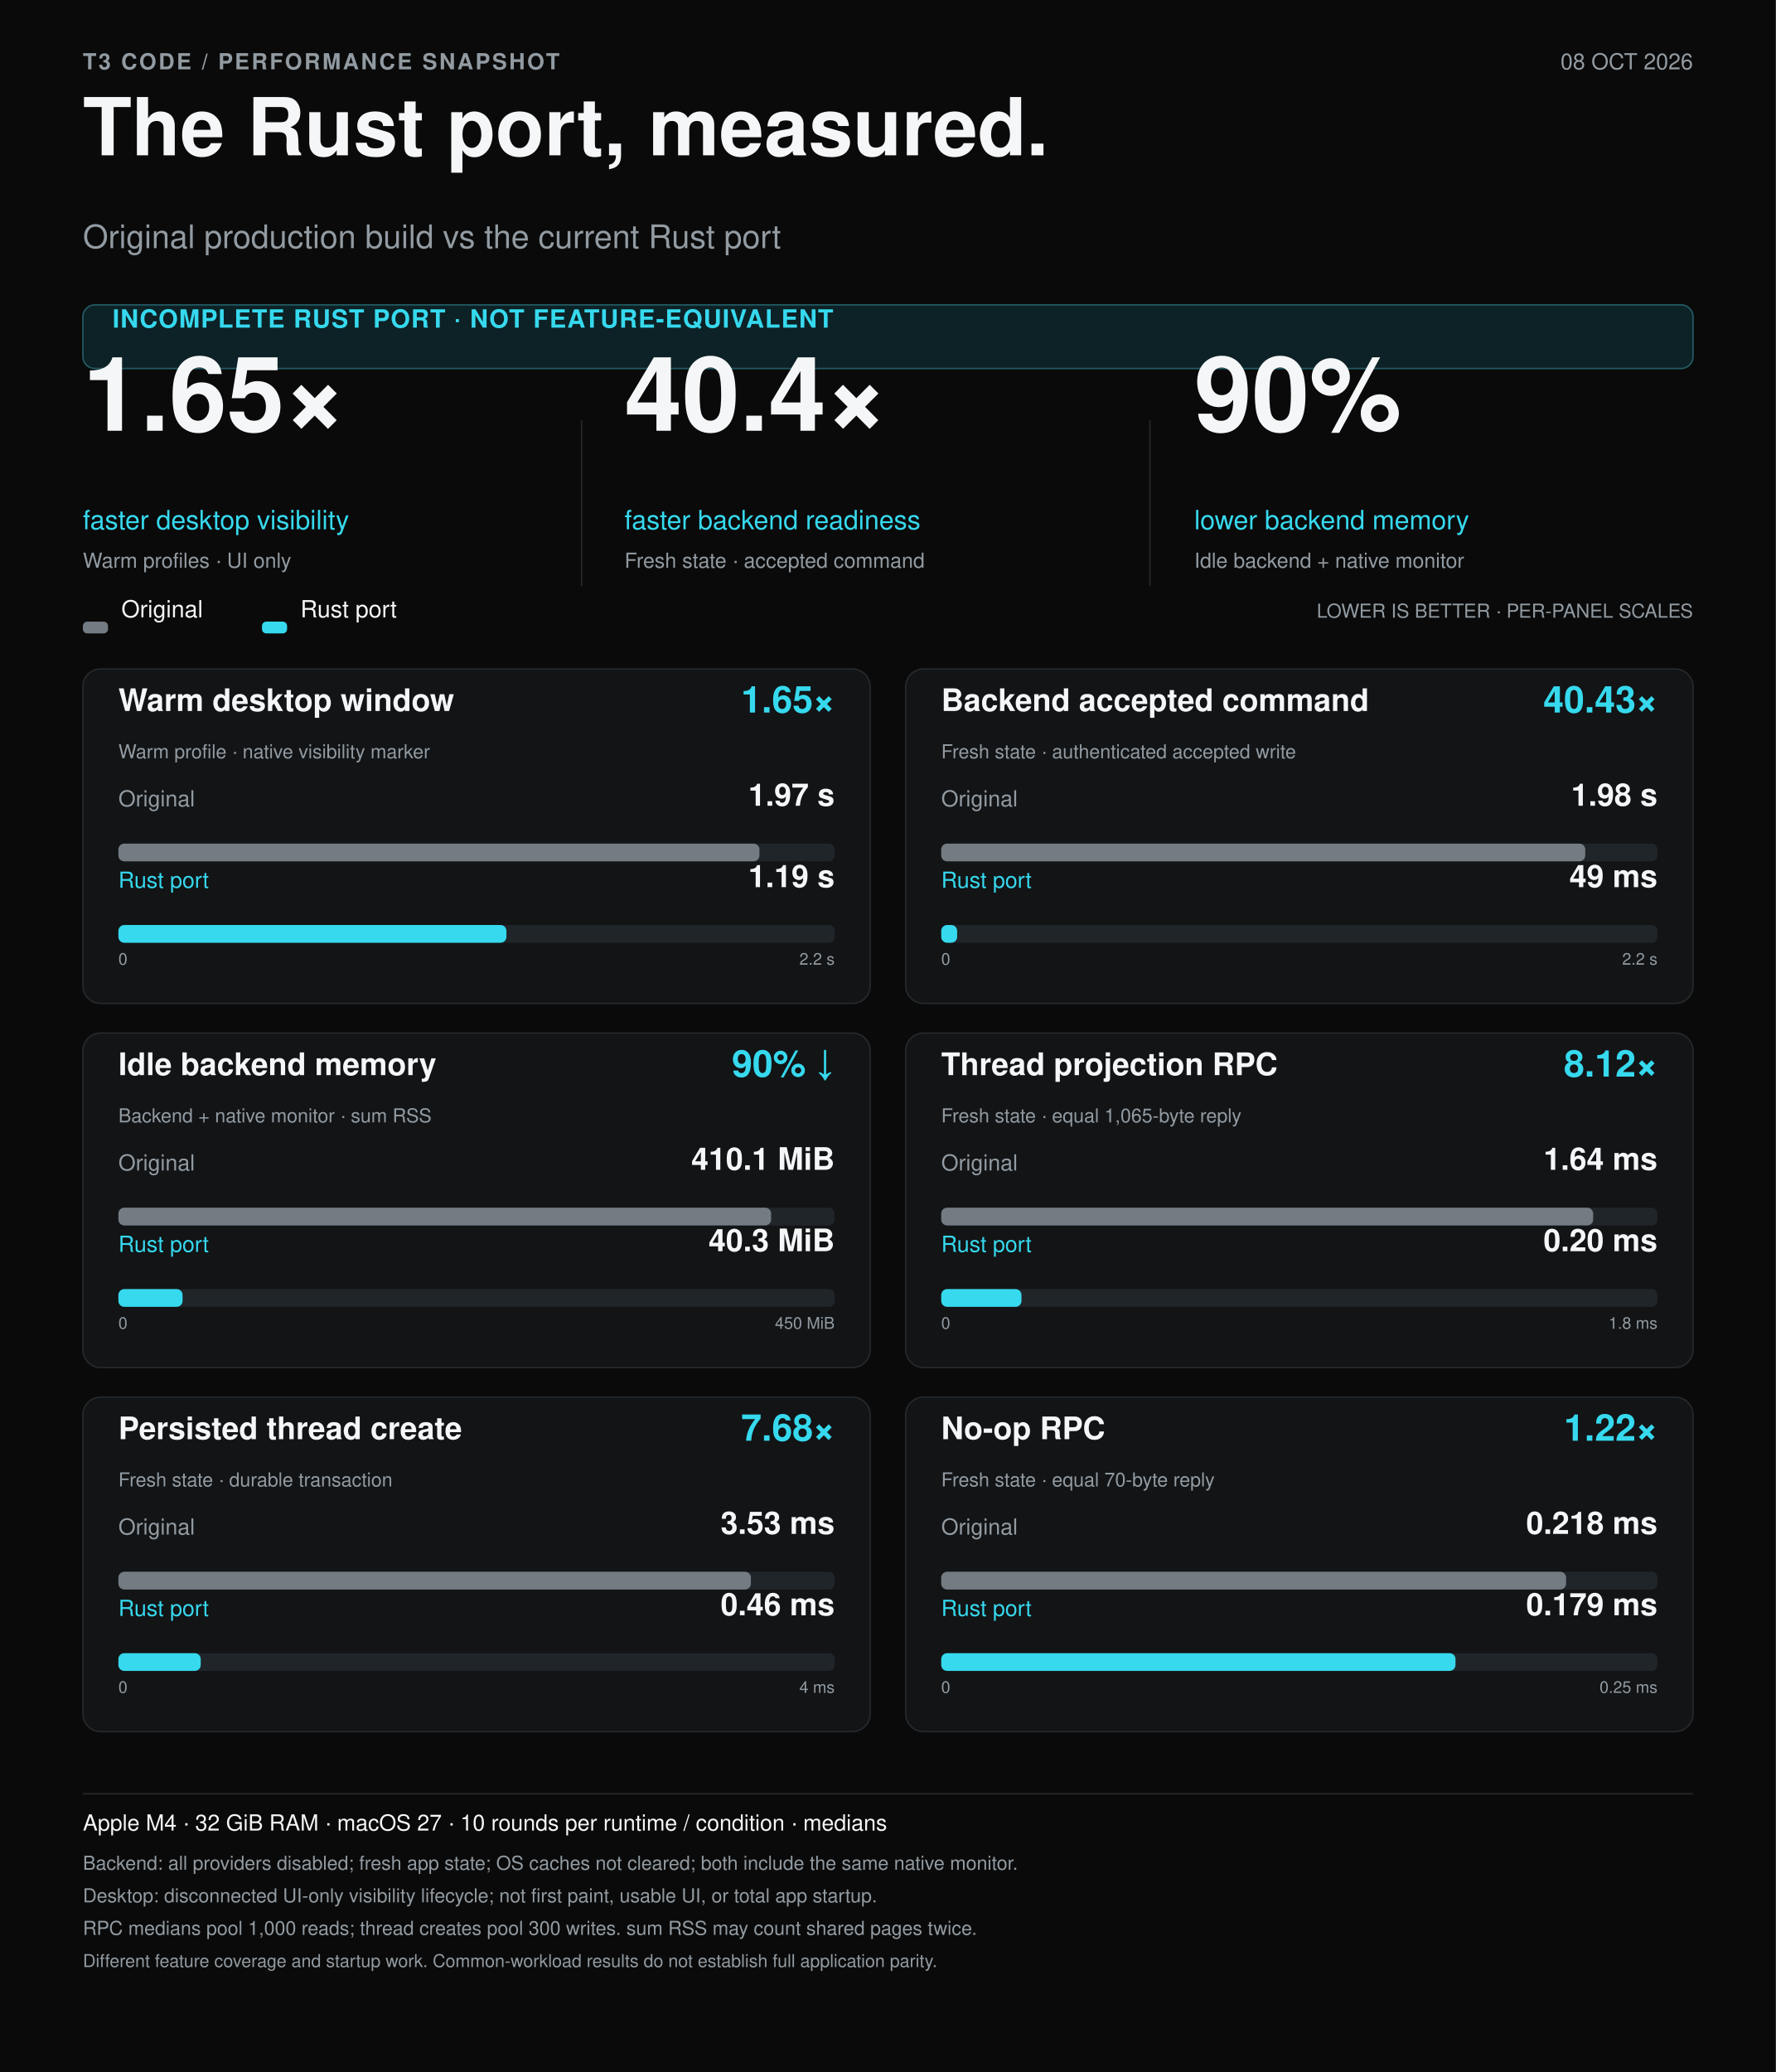
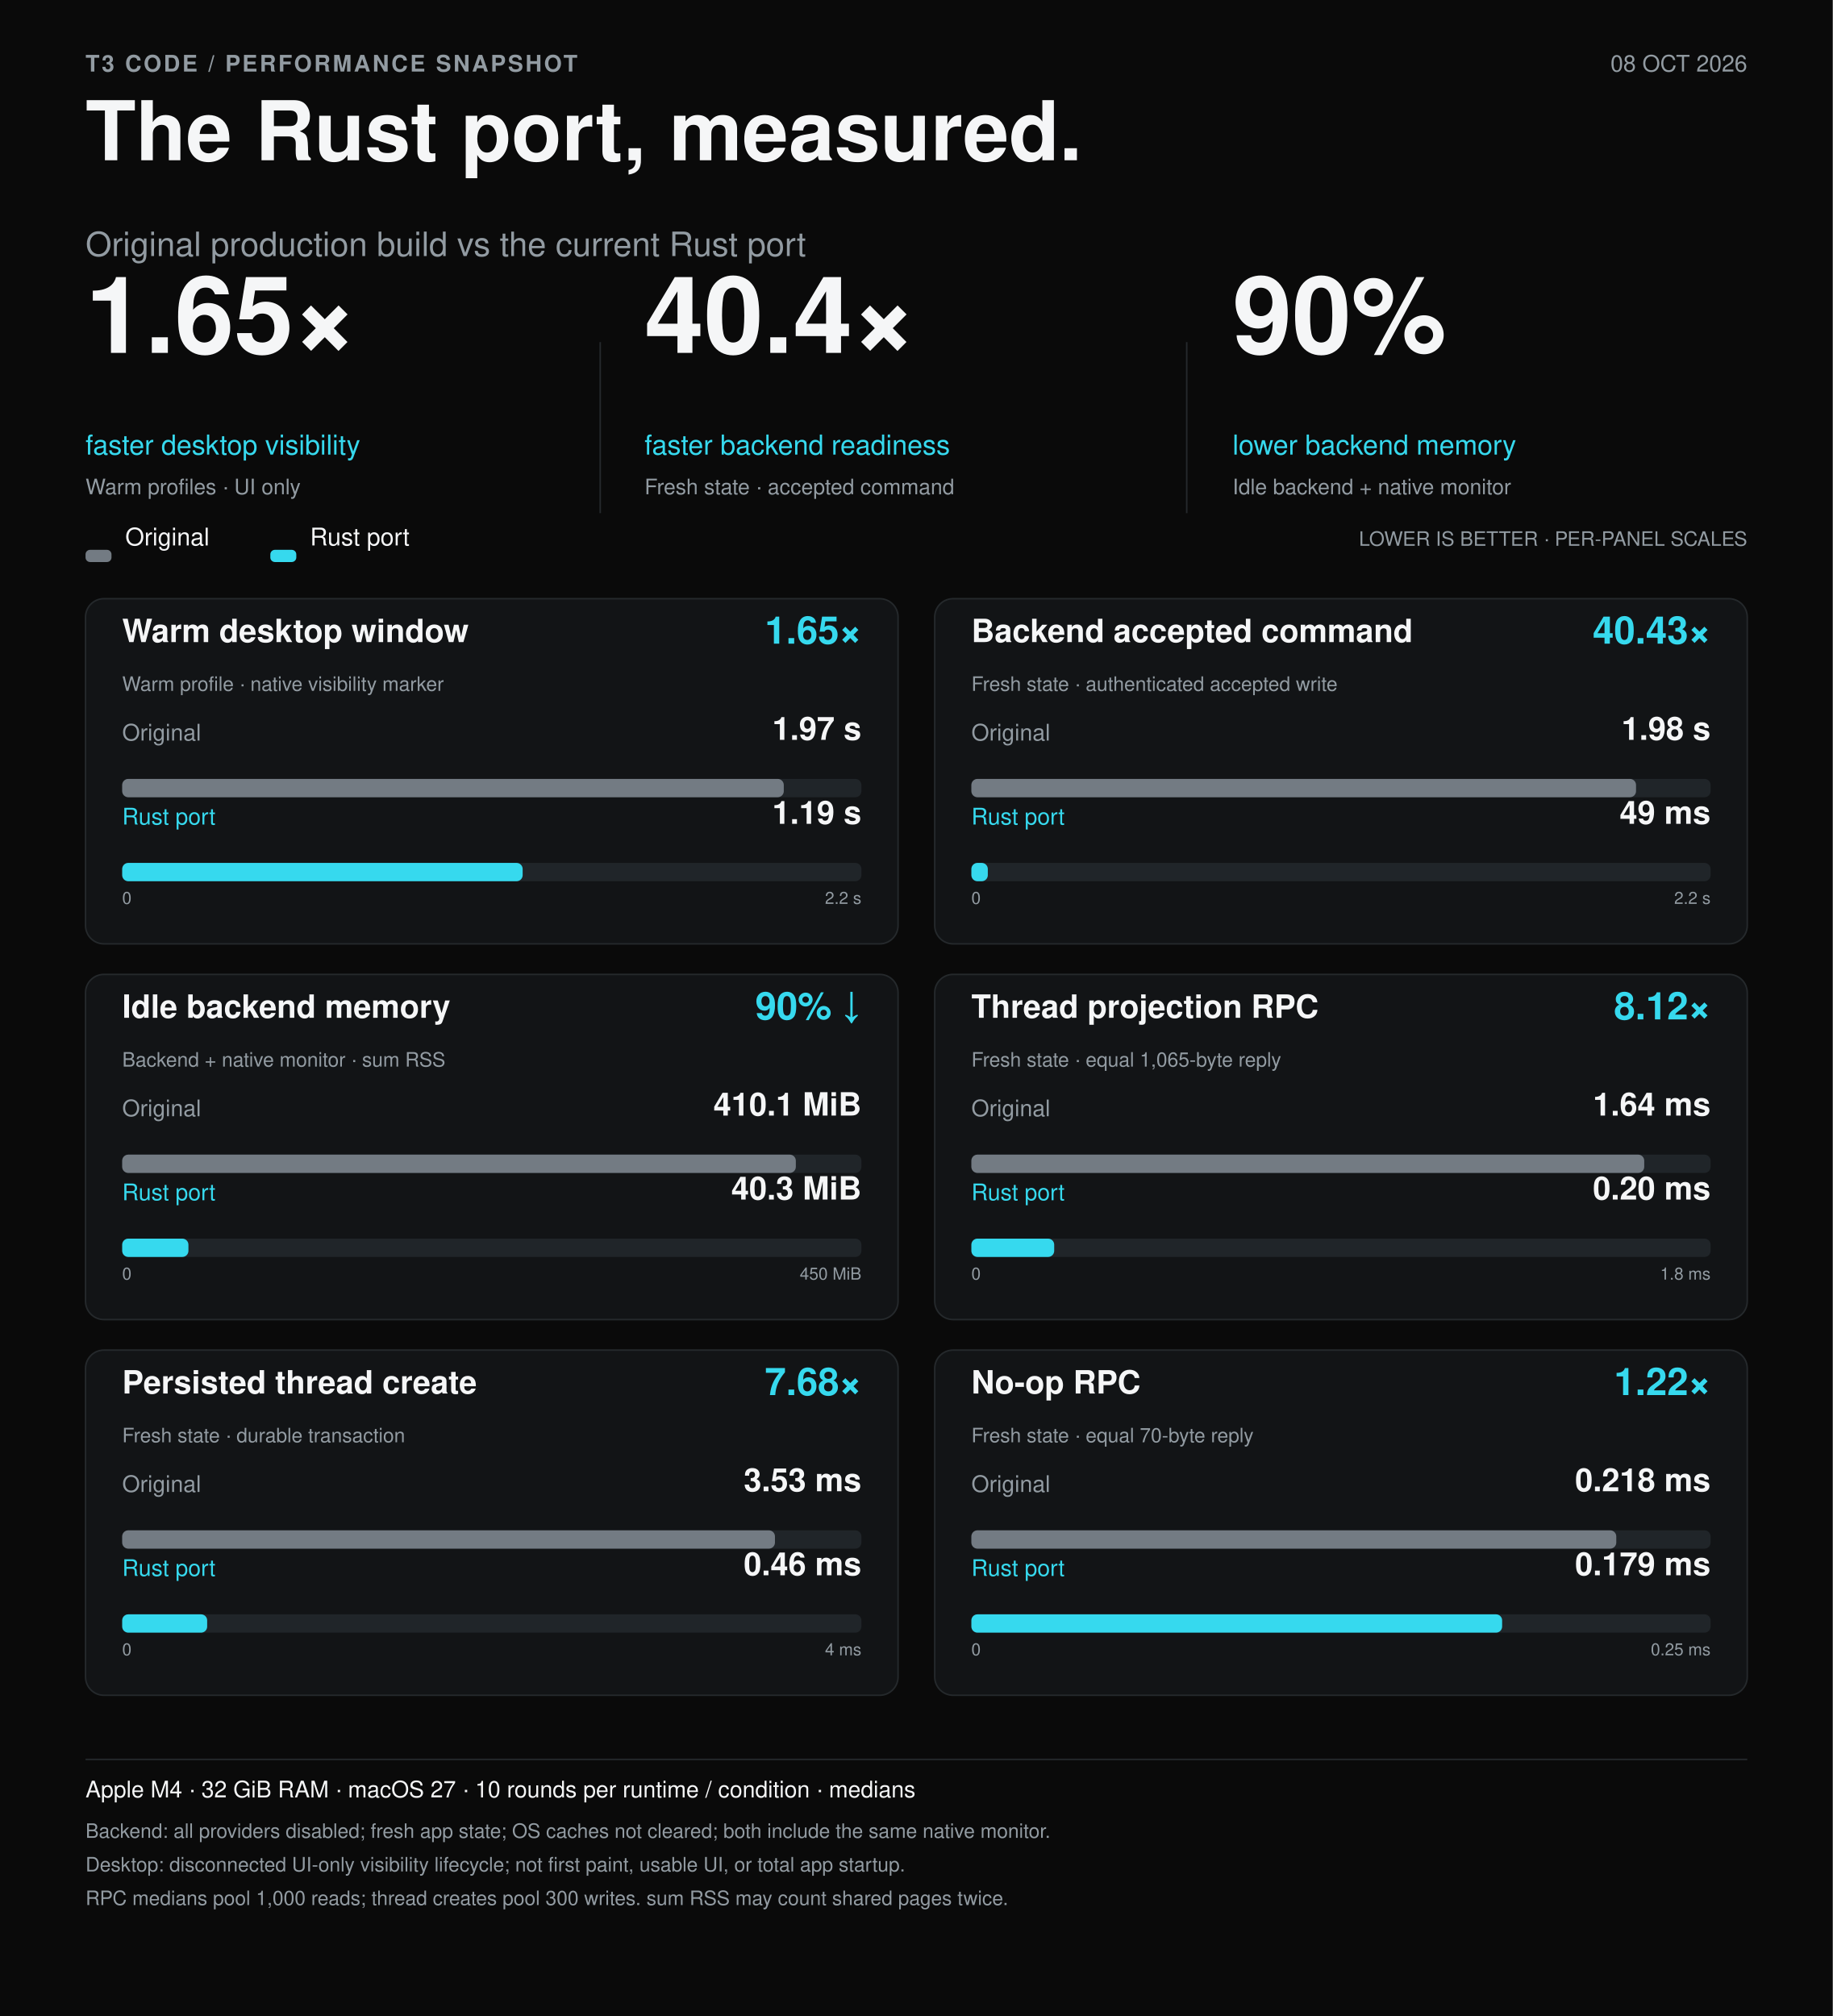
- <svg xmlns="http://www.w3.org/2000/svg" width="1200" height="1400" viewBox="0 0 1200 1400">
-   <rect x="0" y="0" width="1200" height="1400" rx="0" fill="#0a0a0a" />
+ <svg xmlns="http://www.w3.org/2000/svg" width="1200" height="1320" viewBox="0 0 1200 1320">
+   <rect x="0" y="0" width="1200" height="1320" rx="0" fill="#0a0a0a" />
  <text x="56" y="43" dominant-baseline="text-before-edge" text-anchor="start" font-family="Helvetica Neue, Helvetica, Arial, sans-serif" font-size="15" font-weight="600" letter-spacing="1.4" fill="#929bA2">T3 CODE  /  PERFORMANCE SNAPSHOT</text>
  <text x="1144" y="43" dominant-baseline="text-before-edge" text-anchor="end" font-family="Helvetica Neue, Helvetica, Arial, sans-serif" font-size="15" font-weight="500" letter-spacing="0" fill="#929bA2">08 OCT 2026</text>
  <text x="56" y="91" dominant-baseline="text-before-edge" text-anchor="start" font-family="Helvetica Neue, Helvetica, Arial, sans-serif" font-size="54" font-weight="700" letter-spacing="0" fill="#f5f6f7">The Rust port, measured.</text>
  <text x="56" y="162" dominant-baseline="text-before-edge" text-anchor="start" font-family="Helvetica Neue, Helvetica, Arial, sans-serif" font-size="22" font-weight="400" letter-spacing="0" fill="#929bA2">Original production build vs the current Rust port</text>
-   <rect x="56" y="206" width="1088" height="43" rx="8" fill="#0d2226" stroke="#225a63" />
-   <text x="76" y="217" dominant-baseline="text-before-edge" text-anchor="start" font-family="Helvetica Neue, Helvetica, Arial, sans-serif" font-size="17" font-weight="600" letter-spacing="0.6" fill="#36d9ee">INCOMPLETE RUST PORT  ·  NOT FEATURE-EQUIVALENT</text>
-   <text x="56" y="273" dominant-baseline="text-before-edge" text-anchor="start" font-family="Helvetica Neue, Helvetica, Arial, sans-serif" font-size="70" font-weight="700" letter-spacing="0" fill="#f5f6f7">1.65×</text>
-   <text x="56" y="353" dominant-baseline="text-before-edge" text-anchor="start" font-family="Helvetica Neue, Helvetica, Arial, sans-serif" font-size="18" font-weight="500" letter-spacing="0" fill="#36d9ee">faster desktop visibility</text>
-   <text x="56" y="380" dominant-baseline="text-before-edge" text-anchor="start" font-family="Helvetica Neue, Helvetica, Arial, sans-serif" font-size="14" font-weight="400" letter-spacing="0" fill="#929bA2">Warm profiles · UI only</text>
-   <text x="422" y="273" dominant-baseline="text-before-edge" text-anchor="start" font-family="Helvetica Neue, Helvetica, Arial, sans-serif" font-size="70" font-weight="700" letter-spacing="0" fill="#f5f6f7">40.4×</text>
-   <text x="422" y="353" dominant-baseline="text-before-edge" text-anchor="start" font-family="Helvetica Neue, Helvetica, Arial, sans-serif" font-size="18" font-weight="500" letter-spacing="0" fill="#36d9ee">faster backend readiness</text>
-   <text x="422" y="380" dominant-baseline="text-before-edge" text-anchor="start" font-family="Helvetica Neue, Helvetica, Arial, sans-serif" font-size="14" font-weight="400" letter-spacing="0" fill="#929bA2">Fresh state · accepted command</text>
-   <text x="807" y="273" dominant-baseline="text-before-edge" text-anchor="start" font-family="Helvetica Neue, Helvetica, Arial, sans-serif" font-size="70" font-weight="700" letter-spacing="0" fill="#f5f6f7">90%</text>
-   <text x="807" y="353" dominant-baseline="text-before-edge" text-anchor="start" font-family="Helvetica Neue, Helvetica, Arial, sans-serif" font-size="18" font-weight="500" letter-spacing="0" fill="#36d9ee">lower backend memory</text>
-   <text x="807" y="380" dominant-baseline="text-before-edge" text-anchor="start" font-family="Helvetica Neue, Helvetica, Arial, sans-serif" font-size="14" font-weight="400" letter-spacing="0" fill="#929bA2">Idle backend + native monitor</text>
-   <path d="M393,284 L393,396" stroke="#25292c" />
-   <path d="M777,284 L777,396" stroke="#25292c" />
-   <rect x="56" y="420" width="17" height="8" rx="3" fill="#737b83" />
-   <text x="82" y="413" dominant-baseline="text-before-edge" text-anchor="start" font-family="Helvetica Neue, Helvetica, Arial, sans-serif" font-size="16" font-weight="400" letter-spacing="0" fill="#f5f6f7">Original</text>
-   <rect x="177" y="420" width="17" height="8" rx="3" fill="#36d9ee" />
-   <text x="203" y="413" dominant-baseline="text-before-edge" text-anchor="start" font-family="Helvetica Neue, Helvetica, Arial, sans-serif" font-size="16" font-weight="400" letter-spacing="0" fill="#f5f6f7">Rust port</text>
-   <text x="1144" y="414" dominant-baseline="text-before-edge" text-anchor="end" font-family="Helvetica Neue, Helvetica, Arial, sans-serif" font-size="13" font-weight="500" letter-spacing="0" fill="#929bA2">LOWER IS BETTER  ·  PER-PANEL SCALES</text>
-   <rect x="56" y="452" width="532" height="226" rx="12" fill="#121416" stroke="#25292c" />
-   <text x="80" y="475" dominant-baseline="text-before-edge" text-anchor="start" font-family="Helvetica Neue, Helvetica, Arial, sans-serif" font-size="21" font-weight="600" letter-spacing="0" fill="#f5f6f7">Warm desktop window</text>
-   <text x="564" y="475" dominant-baseline="text-before-edge" text-anchor="end" font-family="Helvetica Neue, Helvetica, Arial, sans-serif" font-size="25" font-weight="600" letter-spacing="0" fill="#36d9ee">1.65×</text>
-   <text x="80" y="509" dominant-baseline="text-before-edge" text-anchor="start" font-family="Helvetica Neue, Helvetica, Arial, sans-serif" font-size="13" font-weight="400" letter-spacing="0" fill="#929bA2">Warm profile · native visibility marker</text>
-   <text x="80" y="541" dominant-baseline="text-before-edge" text-anchor="start" font-family="Helvetica Neue, Helvetica, Arial, sans-serif" font-size="15" font-weight="500" letter-spacing="0" fill="#929bA2">Original</text>
-   <text x="564" y="539" dominant-baseline="text-before-edge" text-anchor="end" font-family="Helvetica Neue, Helvetica, Arial, sans-serif" font-size="21" font-weight="600" letter-spacing="0" fill="#f5f6f7">1.97 s</text>
-   <rect x="80" y="570" width="484" height="12" rx="4" fill="#202529" />
-   <rect x="80" y="570" width="433.179" height="12" rx="4" fill="#737b83" />
-   <text x="80" y="596" dominant-baseline="text-before-edge" text-anchor="start" font-family="Helvetica Neue, Helvetica, Arial, sans-serif" font-size="15" font-weight="500" letter-spacing="0" fill="#36d9ee">Rust port</text>
-   <text x="564" y="594" dominant-baseline="text-before-edge" text-anchor="end" font-family="Helvetica Neue, Helvetica, Arial, sans-serif" font-size="21" font-weight="600" letter-spacing="0" fill="#f5f6f7">1.19 s</text>
-   <rect x="80" y="625" width="484" height="12" rx="4" fill="#202529" />
-   <rect x="80" y="625" width="262.207" height="12" rx="4" fill="#36d9ee" />
-   <text x="80" y="649" dominant-baseline="text-before-edge" text-anchor="start" font-family="Helvetica Neue, Helvetica, Arial, sans-serif" font-size="11" font-weight="400" letter-spacing="0" fill="#929bA2">0</text>
-   <text x="564" y="649" dominant-baseline="text-before-edge" text-anchor="end" font-family="Helvetica Neue, Helvetica, Arial, sans-serif" font-size="11" font-weight="400" letter-spacing="0" fill="#929bA2">2.2 s</text>
-   <rect x="612" y="452" width="532" height="226" rx="12" fill="#121416" stroke="#25292c" />
-   <text x="636" y="475" dominant-baseline="text-before-edge" text-anchor="start" font-family="Helvetica Neue, Helvetica, Arial, sans-serif" font-size="21" font-weight="600" letter-spacing="0" fill="#f5f6f7">Backend accepted command</text>
-   <text x="1120" y="475" dominant-baseline="text-before-edge" text-anchor="end" font-family="Helvetica Neue, Helvetica, Arial, sans-serif" font-size="25" font-weight="600" letter-spacing="0" fill="#36d9ee">40.43×</text>
-   <text x="636" y="509" dominant-baseline="text-before-edge" text-anchor="start" font-family="Helvetica Neue, Helvetica, Arial, sans-serif" font-size="13" font-weight="400" letter-spacing="0" fill="#929bA2">Fresh state · authenticated accepted write</text>
-   <text x="636" y="541" dominant-baseline="text-before-edge" text-anchor="start" font-family="Helvetica Neue, Helvetica, Arial, sans-serif" font-size="15" font-weight="500" letter-spacing="0" fill="#929bA2">Original</text>
-   <text x="1120" y="539" dominant-baseline="text-before-edge" text-anchor="end" font-family="Helvetica Neue, Helvetica, Arial, sans-serif" font-size="21" font-weight="600" letter-spacing="0" fill="#f5f6f7">1.98 s</text>
-   <rect x="636" y="570" width="484" height="12" rx="4" fill="#202529" />
-   <rect x="636" y="570" width="435.185" height="12" rx="4" fill="#737b83" />
-   <text x="636" y="596" dominant-baseline="text-before-edge" text-anchor="start" font-family="Helvetica Neue, Helvetica, Arial, sans-serif" font-size="15" font-weight="500" letter-spacing="0" fill="#36d9ee">Rust port</text>
-   <text x="1120" y="594" dominant-baseline="text-before-edge" text-anchor="end" font-family="Helvetica Neue, Helvetica, Arial, sans-serif" font-size="21" font-weight="600" letter-spacing="0" fill="#f5f6f7">49 ms</text>
-   <rect x="636" y="625" width="484" height="12" rx="4" fill="#202529" />
-   <rect x="636" y="625" width="10.765" height="12" rx="4" fill="#36d9ee" />
-   <text x="636" y="649" dominant-baseline="text-before-edge" text-anchor="start" font-family="Helvetica Neue, Helvetica, Arial, sans-serif" font-size="11" font-weight="400" letter-spacing="0" fill="#929bA2">0</text>
-   <text x="1120" y="649" dominant-baseline="text-before-edge" text-anchor="end" font-family="Helvetica Neue, Helvetica, Arial, sans-serif" font-size="11" font-weight="400" letter-spacing="0" fill="#929bA2">2.2 s</text>
-   <rect x="56" y="698" width="532" height="226" rx="12" fill="#121416" stroke="#25292c" />
-   <text x="80" y="721" dominant-baseline="text-before-edge" text-anchor="start" font-family="Helvetica Neue, Helvetica, Arial, sans-serif" font-size="21" font-weight="600" letter-spacing="0" fill="#f5f6f7">Idle backend memory</text>
-   <text x="564" y="721" dominant-baseline="text-before-edge" text-anchor="end" font-family="Helvetica Neue, Helvetica, Arial, sans-serif" font-size="25" font-weight="600" letter-spacing="0" fill="#36d9ee">90% ↓</text>
-   <text x="80" y="755" dominant-baseline="text-before-edge" text-anchor="start" font-family="Helvetica Neue, Helvetica, Arial, sans-serif" font-size="13" font-weight="400" letter-spacing="0" fill="#929bA2">Backend + native monitor · sum RSS</text>
-   <text x="80" y="787" dominant-baseline="text-before-edge" text-anchor="start" font-family="Helvetica Neue, Helvetica, Arial, sans-serif" font-size="15" font-weight="500" letter-spacing="0" fill="#929bA2">Original</text>
-   <text x="564" y="785" dominant-baseline="text-before-edge" text-anchor="end" font-family="Helvetica Neue, Helvetica, Arial, sans-serif" font-size="21" font-weight="600" letter-spacing="0" fill="#f5f6f7">410.1 MiB</text>
-   <rect x="80" y="816" width="484" height="12" rx="4" fill="#202529" />
-   <rect x="80" y="816" width="441.062" height="12" rx="4" fill="#737b83" />
-   <text x="80" y="842" dominant-baseline="text-before-edge" text-anchor="start" font-family="Helvetica Neue, Helvetica, Arial, sans-serif" font-size="15" font-weight="500" letter-spacing="0" fill="#36d9ee">Rust port</text>
-   <text x="564" y="840" dominant-baseline="text-before-edge" text-anchor="end" font-family="Helvetica Neue, Helvetica, Arial, sans-serif" font-size="21" font-weight="600" letter-spacing="0" fill="#f5f6f7">40.3 MiB</text>
-   <rect x="80" y="871" width="484" height="12" rx="4" fill="#202529" />
-   <rect x="80" y="871" width="43.375" height="12" rx="4" fill="#36d9ee" />
-   <text x="80" y="895" dominant-baseline="text-before-edge" text-anchor="start" font-family="Helvetica Neue, Helvetica, Arial, sans-serif" font-size="11" font-weight="400" letter-spacing="0" fill="#929bA2">0</text>
-   <text x="564" y="895" dominant-baseline="text-before-edge" text-anchor="end" font-family="Helvetica Neue, Helvetica, Arial, sans-serif" font-size="11" font-weight="400" letter-spacing="0" fill="#929bA2">450 MiB</text>
-   <rect x="612" y="698" width="532" height="226" rx="12" fill="#121416" stroke="#25292c" />
-   <text x="636" y="721" dominant-baseline="text-before-edge" text-anchor="start" font-family="Helvetica Neue, Helvetica, Arial, sans-serif" font-size="21" font-weight="600" letter-spacing="0" fill="#f5f6f7">Thread projection RPC</text>
-   <text x="1120" y="721" dominant-baseline="text-before-edge" text-anchor="end" font-family="Helvetica Neue, Helvetica, Arial, sans-serif" font-size="25" font-weight="600" letter-spacing="0" fill="#36d9ee">8.12×</text>
-   <text x="636" y="755" dominant-baseline="text-before-edge" text-anchor="start" font-family="Helvetica Neue, Helvetica, Arial, sans-serif" font-size="13" font-weight="400" letter-spacing="0" fill="#929bA2">Fresh state · equal 1,065-byte reply</text>
-   <text x="636" y="787" dominant-baseline="text-before-edge" text-anchor="start" font-family="Helvetica Neue, Helvetica, Arial, sans-serif" font-size="15" font-weight="500" letter-spacing="0" fill="#929bA2">Original</text>
-   <text x="1120" y="785" dominant-baseline="text-before-edge" text-anchor="end" font-family="Helvetica Neue, Helvetica, Arial, sans-serif" font-size="21" font-weight="600" letter-spacing="0" fill="#f5f6f7">1.64 ms</text>
-   <rect x="636" y="816" width="484" height="12" rx="4" fill="#202529" />
-   <rect x="636" y="816" width="440.547" height="12" rx="4" fill="#737b83" />
-   <text x="636" y="842" dominant-baseline="text-before-edge" text-anchor="start" font-family="Helvetica Neue, Helvetica, Arial, sans-serif" font-size="15" font-weight="500" letter-spacing="0" fill="#36d9ee">Rust port</text>
-   <text x="1120" y="840" dominant-baseline="text-before-edge" text-anchor="end" font-family="Helvetica Neue, Helvetica, Arial, sans-serif" font-size="21" font-weight="600" letter-spacing="0" fill="#f5f6f7">0.20 ms</text>
-   <rect x="636" y="871" width="484" height="12" rx="4" fill="#202529" />
-   <rect x="636" y="871" width="54.232" height="12" rx="4" fill="#36d9ee" />
-   <text x="636" y="895" dominant-baseline="text-before-edge" text-anchor="start" font-family="Helvetica Neue, Helvetica, Arial, sans-serif" font-size="11" font-weight="400" letter-spacing="0" fill="#929bA2">0</text>
-   <text x="1120" y="895" dominant-baseline="text-before-edge" text-anchor="end" font-family="Helvetica Neue, Helvetica, Arial, sans-serif" font-size="11" font-weight="400" letter-spacing="0" fill="#929bA2">1.8 ms</text>
-   <rect x="56" y="944" width="532" height="226" rx="12" fill="#121416" stroke="#25292c" />
-   <text x="80" y="967" dominant-baseline="text-before-edge" text-anchor="start" font-family="Helvetica Neue, Helvetica, Arial, sans-serif" font-size="21" font-weight="600" letter-spacing="0" fill="#f5f6f7">Persisted thread create</text>
-   <text x="564" y="967" dominant-baseline="text-before-edge" text-anchor="end" font-family="Helvetica Neue, Helvetica, Arial, sans-serif" font-size="25" font-weight="600" letter-spacing="0" fill="#36d9ee">7.68×</text>
-   <text x="80" y="1001" dominant-baseline="text-before-edge" text-anchor="start" font-family="Helvetica Neue, Helvetica, Arial, sans-serif" font-size="13" font-weight="400" letter-spacing="0" fill="#929bA2">Fresh state · durable transaction</text>
-   <text x="80" y="1033" dominant-baseline="text-before-edge" text-anchor="start" font-family="Helvetica Neue, Helvetica, Arial, sans-serif" font-size="15" font-weight="500" letter-spacing="0" fill="#929bA2">Original</text>
-   <text x="564" y="1031" dominant-baseline="text-before-edge" text-anchor="end" font-family="Helvetica Neue, Helvetica, Arial, sans-serif" font-size="21" font-weight="600" letter-spacing="0" fill="#f5f6f7">3.53 ms</text>
-   <rect x="80" y="1062" width="484" height="12" rx="4" fill="#202529" />
-   <rect x="80" y="1062" width="427.397" height="12" rx="4" fill="#737b83" />
-   <text x="80" y="1088" dominant-baseline="text-before-edge" text-anchor="start" font-family="Helvetica Neue, Helvetica, Arial, sans-serif" font-size="15" font-weight="500" letter-spacing="0" fill="#36d9ee">Rust port</text>
-   <text x="564" y="1086" dominant-baseline="text-before-edge" text-anchor="end" font-family="Helvetica Neue, Helvetica, Arial, sans-serif" font-size="21" font-weight="600" letter-spacing="0" fill="#f5f6f7">0.46 ms</text>
-   <rect x="80" y="1117" width="484" height="12" rx="4" fill="#202529" />
-   <rect x="80" y="1117" width="55.64" height="12" rx="4" fill="#36d9ee" />
-   <text x="80" y="1141" dominant-baseline="text-before-edge" text-anchor="start" font-family="Helvetica Neue, Helvetica, Arial, sans-serif" font-size="11" font-weight="400" letter-spacing="0" fill="#929bA2">0</text>
-   <text x="564" y="1141" dominant-baseline="text-before-edge" text-anchor="end" font-family="Helvetica Neue, Helvetica, Arial, sans-serif" font-size="11" font-weight="400" letter-spacing="0" fill="#929bA2">4 ms</text>
-   <rect x="612" y="944" width="532" height="226" rx="12" fill="#121416" stroke="#25292c" />
-   <text x="636" y="967" dominant-baseline="text-before-edge" text-anchor="start" font-family="Helvetica Neue, Helvetica, Arial, sans-serif" font-size="21" font-weight="600" letter-spacing="0" fill="#f5f6f7">No-op RPC</text>
-   <text x="1120" y="967" dominant-baseline="text-before-edge" text-anchor="end" font-family="Helvetica Neue, Helvetica, Arial, sans-serif" font-size="25" font-weight="600" letter-spacing="0" fill="#36d9ee">1.22×</text>
-   <text x="636" y="1001" dominant-baseline="text-before-edge" text-anchor="start" font-family="Helvetica Neue, Helvetica, Arial, sans-serif" font-size="13" font-weight="400" letter-spacing="0" fill="#929bA2">Fresh state · equal 70-byte reply</text>
-   <text x="636" y="1033" dominant-baseline="text-before-edge" text-anchor="start" font-family="Helvetica Neue, Helvetica, Arial, sans-serif" font-size="15" font-weight="500" letter-spacing="0" fill="#929bA2">Original</text>
-   <text x="1120" y="1031" dominant-baseline="text-before-edge" text-anchor="end" font-family="Helvetica Neue, Helvetica, Arial, sans-serif" font-size="21" font-weight="600" letter-spacing="0" fill="#f5f6f7">0.218 ms</text>
-   <rect x="636" y="1062" width="484" height="12" rx="4" fill="#202529" />
-   <rect x="636" y="1062" width="422.25" height="12" rx="4" fill="#737b83" />
-   <text x="636" y="1088" dominant-baseline="text-before-edge" text-anchor="start" font-family="Helvetica Neue, Helvetica, Arial, sans-serif" font-size="15" font-weight="500" letter-spacing="0" fill="#36d9ee">Rust port</text>
-   <text x="1120" y="1086" dominant-baseline="text-before-edge" text-anchor="end" font-family="Helvetica Neue, Helvetica, Arial, sans-serif" font-size="21" font-weight="600" letter-spacing="0" fill="#f5f6f7">0.179 ms</text>
-   <rect x="636" y="1117" width="484" height="12" rx="4" fill="#202529" />
-   <rect x="636" y="1117" width="347.512" height="12" rx="4" fill="#36d9ee" />
-   <text x="636" y="1141" dominant-baseline="text-before-edge" text-anchor="start" font-family="Helvetica Neue, Helvetica, Arial, sans-serif" font-size="11" font-weight="400" letter-spacing="0" fill="#929bA2">0</text>
-   <text x="1120" y="1141" dominant-baseline="text-before-edge" text-anchor="end" font-family="Helvetica Neue, Helvetica, Arial, sans-serif" font-size="11" font-weight="400" letter-spacing="0" fill="#929bA2">0.25 ms</text>
-   <path d="M56,1212 L1144,1212" stroke="#25292c" />
-   <text x="56" y="1233" dominant-baseline="text-before-edge" text-anchor="start" font-family="Helvetica Neue, Helvetica, Arial, sans-serif" font-size="15" font-weight="500" letter-spacing="0" fill="#f5f6f7">Apple M4 · 32 GiB RAM · macOS 27 · 10 rounds per runtime / condition · medians</text>
-   <text x="56" y="1260" dominant-baseline="text-before-edge" text-anchor="start" font-family="Helvetica Neue, Helvetica, Arial, sans-serif" font-size="13" font-weight="400" letter-spacing="0" fill="#929bA2">Backend: all providers disabled; fresh app state; OS caches not cleared; both include the same native monitor.</text>
-   <text x="56" y="1282" dominant-baseline="text-before-edge" text-anchor="start" font-family="Helvetica Neue, Helvetica, Arial, sans-serif" font-size="13" font-weight="400" letter-spacing="0" fill="#929bA2">Desktop: disconnected UI-only visibility lifecycle; not first paint, usable UI, or total app startup.</text>
-   <text x="56" y="1304" dominant-baseline="text-before-edge" text-anchor="start" font-family="Helvetica Neue, Helvetica, Arial, sans-serif" font-size="13" font-weight="400" letter-spacing="0" fill="#929bA2">RPC medians pool 1,000 reads; thread creates pool 300 writes. sum RSS may count shared pages twice.</text>
-   <text x="56" y="1326" dominant-baseline="text-before-edge" text-anchor="start" font-family="Helvetica Neue, Helvetica, Arial, sans-serif" font-size="12" font-weight="400" letter-spacing="0" fill="#929bA2">Different feature coverage and startup work. Common-workload results do not establish full application parity.</text>
+   <text x="56" y="213" dominant-baseline="text-before-edge" text-anchor="start" font-family="Helvetica Neue, Helvetica, Arial, sans-serif" font-size="70" font-weight="700" letter-spacing="0" fill="#f5f6f7">1.65×</text>
+   <text x="56" y="293" dominant-baseline="text-before-edge" text-anchor="start" font-family="Helvetica Neue, Helvetica, Arial, sans-serif" font-size="18" font-weight="500" letter-spacing="0" fill="#36d9ee">faster desktop visibility</text>
+   <text x="56" y="320" dominant-baseline="text-before-edge" text-anchor="start" font-family="Helvetica Neue, Helvetica, Arial, sans-serif" font-size="14" font-weight="400" letter-spacing="0" fill="#929bA2">Warm profiles · UI only</text>
+   <text x="422" y="213" dominant-baseline="text-before-edge" text-anchor="start" font-family="Helvetica Neue, Helvetica, Arial, sans-serif" font-size="70" font-weight="700" letter-spacing="0" fill="#f5f6f7">40.4×</text>
+   <text x="422" y="293" dominant-baseline="text-before-edge" text-anchor="start" font-family="Helvetica Neue, Helvetica, Arial, sans-serif" font-size="18" font-weight="500" letter-spacing="0" fill="#36d9ee">faster backend readiness</text>
+   <text x="422" y="320" dominant-baseline="text-before-edge" text-anchor="start" font-family="Helvetica Neue, Helvetica, Arial, sans-serif" font-size="14" font-weight="400" letter-spacing="0" fill="#929bA2">Fresh state · accepted command</text>
+   <text x="807" y="213" dominant-baseline="text-before-edge" text-anchor="start" font-family="Helvetica Neue, Helvetica, Arial, sans-serif" font-size="70" font-weight="700" letter-spacing="0" fill="#f5f6f7">90%</text>
+   <text x="807" y="293" dominant-baseline="text-before-edge" text-anchor="start" font-family="Helvetica Neue, Helvetica, Arial, sans-serif" font-size="18" font-weight="500" letter-spacing="0" fill="#36d9ee">lower backend memory</text>
+   <text x="807" y="320" dominant-baseline="text-before-edge" text-anchor="start" font-family="Helvetica Neue, Helvetica, Arial, sans-serif" font-size="14" font-weight="400" letter-spacing="0" fill="#929bA2">Idle backend + native monitor</text>
+   <path d="M393,224 L393,336" stroke="#25292c" />
+   <path d="M777,224 L777,336" stroke="#25292c" />
+   <rect x="56" y="360" width="17" height="8" rx="3" fill="#737b83" />
+   <text x="82" y="353" dominant-baseline="text-before-edge" text-anchor="start" font-family="Helvetica Neue, Helvetica, Arial, sans-serif" font-size="16" font-weight="400" letter-spacing="0" fill="#f5f6f7">Original</text>
+   <rect x="177" y="360" width="17" height="8" rx="3" fill="#36d9ee" />
+   <text x="203" y="353" dominant-baseline="text-before-edge" text-anchor="start" font-family="Helvetica Neue, Helvetica, Arial, sans-serif" font-size="16" font-weight="400" letter-spacing="0" fill="#f5f6f7">Rust port</text>
+   <text x="1144" y="354" dominant-baseline="text-before-edge" text-anchor="end" font-family="Helvetica Neue, Helvetica, Arial, sans-serif" font-size="13" font-weight="500" letter-spacing="0" fill="#929bA2">LOWER IS BETTER  ·  PER-PANEL SCALES</text>
+   <rect x="56" y="392" width="532" height="226" rx="12" fill="#121416" stroke="#25292c" />
+   <text x="80" y="415" dominant-baseline="text-before-edge" text-anchor="start" font-family="Helvetica Neue, Helvetica, Arial, sans-serif" font-size="21" font-weight="600" letter-spacing="0" fill="#f5f6f7">Warm desktop window</text>
+   <text x="564" y="415" dominant-baseline="text-before-edge" text-anchor="end" font-family="Helvetica Neue, Helvetica, Arial, sans-serif" font-size="25" font-weight="600" letter-spacing="0" fill="#36d9ee">1.65×</text>
+   <text x="80" y="449" dominant-baseline="text-before-edge" text-anchor="start" font-family="Helvetica Neue, Helvetica, Arial, sans-serif" font-size="13" font-weight="400" letter-spacing="0" fill="#929bA2">Warm profile · native visibility marker</text>
+   <text x="80" y="481" dominant-baseline="text-before-edge" text-anchor="start" font-family="Helvetica Neue, Helvetica, Arial, sans-serif" font-size="15" font-weight="500" letter-spacing="0" fill="#929bA2">Original</text>
+   <text x="564" y="479" dominant-baseline="text-before-edge" text-anchor="end" font-family="Helvetica Neue, Helvetica, Arial, sans-serif" font-size="21" font-weight="600" letter-spacing="0" fill="#f5f6f7">1.97 s</text>
+   <rect x="80" y="510" width="484" height="12" rx="4" fill="#202529" />
+   <rect x="80" y="510" width="433.179" height="12" rx="4" fill="#737b83" />
+   <text x="80" y="536" dominant-baseline="text-before-edge" text-anchor="start" font-family="Helvetica Neue, Helvetica, Arial, sans-serif" font-size="15" font-weight="500" letter-spacing="0" fill="#36d9ee">Rust port</text>
+   <text x="564" y="534" dominant-baseline="text-before-edge" text-anchor="end" font-family="Helvetica Neue, Helvetica, Arial, sans-serif" font-size="21" font-weight="600" letter-spacing="0" fill="#f5f6f7">1.19 s</text>
+   <rect x="80" y="565" width="484" height="12" rx="4" fill="#202529" />
+   <rect x="80" y="565" width="262.207" height="12" rx="4" fill="#36d9ee" />
+   <text x="80" y="589" dominant-baseline="text-before-edge" text-anchor="start" font-family="Helvetica Neue, Helvetica, Arial, sans-serif" font-size="11" font-weight="400" letter-spacing="0" fill="#929bA2">0</text>
+   <text x="564" y="589" dominant-baseline="text-before-edge" text-anchor="end" font-family="Helvetica Neue, Helvetica, Arial, sans-serif" font-size="11" font-weight="400" letter-spacing="0" fill="#929bA2">2.2 s</text>
+   <rect x="612" y="392" width="532" height="226" rx="12" fill="#121416" stroke="#25292c" />
+   <text x="636" y="415" dominant-baseline="text-before-edge" text-anchor="start" font-family="Helvetica Neue, Helvetica, Arial, sans-serif" font-size="21" font-weight="600" letter-spacing="0" fill="#f5f6f7">Backend accepted command</text>
+   <text x="1120" y="415" dominant-baseline="text-before-edge" text-anchor="end" font-family="Helvetica Neue, Helvetica, Arial, sans-serif" font-size="25" font-weight="600" letter-spacing="0" fill="#36d9ee">40.43×</text>
+   <text x="636" y="449" dominant-baseline="text-before-edge" text-anchor="start" font-family="Helvetica Neue, Helvetica, Arial, sans-serif" font-size="13" font-weight="400" letter-spacing="0" fill="#929bA2">Fresh state · authenticated accepted write</text>
+   <text x="636" y="481" dominant-baseline="text-before-edge" text-anchor="start" font-family="Helvetica Neue, Helvetica, Arial, sans-serif" font-size="15" font-weight="500" letter-spacing="0" fill="#929bA2">Original</text>
+   <text x="1120" y="479" dominant-baseline="text-before-edge" text-anchor="end" font-family="Helvetica Neue, Helvetica, Arial, sans-serif" font-size="21" font-weight="600" letter-spacing="0" fill="#f5f6f7">1.98 s</text>
+   <rect x="636" y="510" width="484" height="12" rx="4" fill="#202529" />
+   <rect x="636" y="510" width="435.185" height="12" rx="4" fill="#737b83" />
+   <text x="636" y="536" dominant-baseline="text-before-edge" text-anchor="start" font-family="Helvetica Neue, Helvetica, Arial, sans-serif" font-size="15" font-weight="500" letter-spacing="0" fill="#36d9ee">Rust port</text>
+   <text x="1120" y="534" dominant-baseline="text-before-edge" text-anchor="end" font-family="Helvetica Neue, Helvetica, Arial, sans-serif" font-size="21" font-weight="600" letter-spacing="0" fill="#f5f6f7">49 ms</text>
+   <rect x="636" y="565" width="484" height="12" rx="4" fill="#202529" />
+   <rect x="636" y="565" width="10.765" height="12" rx="4" fill="#36d9ee" />
+   <text x="636" y="589" dominant-baseline="text-before-edge" text-anchor="start" font-family="Helvetica Neue, Helvetica, Arial, sans-serif" font-size="11" font-weight="400" letter-spacing="0" fill="#929bA2">0</text>
+   <text x="1120" y="589" dominant-baseline="text-before-edge" text-anchor="end" font-family="Helvetica Neue, Helvetica, Arial, sans-serif" font-size="11" font-weight="400" letter-spacing="0" fill="#929bA2">2.2 s</text>
+   <rect x="56" y="638" width="532" height="226" rx="12" fill="#121416" stroke="#25292c" />
+   <text x="80" y="661" dominant-baseline="text-before-edge" text-anchor="start" font-family="Helvetica Neue, Helvetica, Arial, sans-serif" font-size="21" font-weight="600" letter-spacing="0" fill="#f5f6f7">Idle backend memory</text>
+   <text x="564" y="661" dominant-baseline="text-before-edge" text-anchor="end" font-family="Helvetica Neue, Helvetica, Arial, sans-serif" font-size="25" font-weight="600" letter-spacing="0" fill="#36d9ee">90% ↓</text>
+   <text x="80" y="695" dominant-baseline="text-before-edge" text-anchor="start" font-family="Helvetica Neue, Helvetica, Arial, sans-serif" font-size="13" font-weight="400" letter-spacing="0" fill="#929bA2">Backend + native monitor · sum RSS</text>
+   <text x="80" y="727" dominant-baseline="text-before-edge" text-anchor="start" font-family="Helvetica Neue, Helvetica, Arial, sans-serif" font-size="15" font-weight="500" letter-spacing="0" fill="#929bA2">Original</text>
+   <text x="564" y="725" dominant-baseline="text-before-edge" text-anchor="end" font-family="Helvetica Neue, Helvetica, Arial, sans-serif" font-size="21" font-weight="600" letter-spacing="0" fill="#f5f6f7">410.1 MiB</text>
+   <rect x="80" y="756" width="484" height="12" rx="4" fill="#202529" />
+   <rect x="80" y="756" width="441.062" height="12" rx="4" fill="#737b83" />
+   <text x="80" y="782" dominant-baseline="text-before-edge" text-anchor="start" font-family="Helvetica Neue, Helvetica, Arial, sans-serif" font-size="15" font-weight="500" letter-spacing="0" fill="#36d9ee">Rust port</text>
+   <text x="564" y="780" dominant-baseline="text-before-edge" text-anchor="end" font-family="Helvetica Neue, Helvetica, Arial, sans-serif" font-size="21" font-weight="600" letter-spacing="0" fill="#f5f6f7">40.3 MiB</text>
+   <rect x="80" y="811" width="484" height="12" rx="4" fill="#202529" />
+   <rect x="80" y="811" width="43.375" height="12" rx="4" fill="#36d9ee" />
+   <text x="80" y="835" dominant-baseline="text-before-edge" text-anchor="start" font-family="Helvetica Neue, Helvetica, Arial, sans-serif" font-size="11" font-weight="400" letter-spacing="0" fill="#929bA2">0</text>
+   <text x="564" y="835" dominant-baseline="text-before-edge" text-anchor="end" font-family="Helvetica Neue, Helvetica, Arial, sans-serif" font-size="11" font-weight="400" letter-spacing="0" fill="#929bA2">450 MiB</text>
+   <rect x="612" y="638" width="532" height="226" rx="12" fill="#121416" stroke="#25292c" />
+   <text x="636" y="661" dominant-baseline="text-before-edge" text-anchor="start" font-family="Helvetica Neue, Helvetica, Arial, sans-serif" font-size="21" font-weight="600" letter-spacing="0" fill="#f5f6f7">Thread projection RPC</text>
+   <text x="1120" y="661" dominant-baseline="text-before-edge" text-anchor="end" font-family="Helvetica Neue, Helvetica, Arial, sans-serif" font-size="25" font-weight="600" letter-spacing="0" fill="#36d9ee">8.12×</text>
+   <text x="636" y="695" dominant-baseline="text-before-edge" text-anchor="start" font-family="Helvetica Neue, Helvetica, Arial, sans-serif" font-size="13" font-weight="400" letter-spacing="0" fill="#929bA2">Fresh state · equal 1,065-byte reply</text>
+   <text x="636" y="727" dominant-baseline="text-before-edge" text-anchor="start" font-family="Helvetica Neue, Helvetica, Arial, sans-serif" font-size="15" font-weight="500" letter-spacing="0" fill="#929bA2">Original</text>
+   <text x="1120" y="725" dominant-baseline="text-before-edge" text-anchor="end" font-family="Helvetica Neue, Helvetica, Arial, sans-serif" font-size="21" font-weight="600" letter-spacing="0" fill="#f5f6f7">1.64 ms</text>
+   <rect x="636" y="756" width="484" height="12" rx="4" fill="#202529" />
+   <rect x="636" y="756" width="440.547" height="12" rx="4" fill="#737b83" />
+   <text x="636" y="782" dominant-baseline="text-before-edge" text-anchor="start" font-family="Helvetica Neue, Helvetica, Arial, sans-serif" font-size="15" font-weight="500" letter-spacing="0" fill="#36d9ee">Rust port</text>
+   <text x="1120" y="780" dominant-baseline="text-before-edge" text-anchor="end" font-family="Helvetica Neue, Helvetica, Arial, sans-serif" font-size="21" font-weight="600" letter-spacing="0" fill="#f5f6f7">0.20 ms</text>
+   <rect x="636" y="811" width="484" height="12" rx="4" fill="#202529" />
+   <rect x="636" y="811" width="54.232" height="12" rx="4" fill="#36d9ee" />
+   <text x="636" y="835" dominant-baseline="text-before-edge" text-anchor="start" font-family="Helvetica Neue, Helvetica, Arial, sans-serif" font-size="11" font-weight="400" letter-spacing="0" fill="#929bA2">0</text>
+   <text x="1120" y="835" dominant-baseline="text-before-edge" text-anchor="end" font-family="Helvetica Neue, Helvetica, Arial, sans-serif" font-size="11" font-weight="400" letter-spacing="0" fill="#929bA2">1.8 ms</text>
+   <rect x="56" y="884" width="532" height="226" rx="12" fill="#121416" stroke="#25292c" />
+   <text x="80" y="907" dominant-baseline="text-before-edge" text-anchor="start" font-family="Helvetica Neue, Helvetica, Arial, sans-serif" font-size="21" font-weight="600" letter-spacing="0" fill="#f5f6f7">Persisted thread create</text>
+   <text x="564" y="907" dominant-baseline="text-before-edge" text-anchor="end" font-family="Helvetica Neue, Helvetica, Arial, sans-serif" font-size="25" font-weight="600" letter-spacing="0" fill="#36d9ee">7.68×</text>
+   <text x="80" y="941" dominant-baseline="text-before-edge" text-anchor="start" font-family="Helvetica Neue, Helvetica, Arial, sans-serif" font-size="13" font-weight="400" letter-spacing="0" fill="#929bA2">Fresh state · durable transaction</text>
+   <text x="80" y="973" dominant-baseline="text-before-edge" text-anchor="start" font-family="Helvetica Neue, Helvetica, Arial, sans-serif" font-size="15" font-weight="500" letter-spacing="0" fill="#929bA2">Original</text>
+   <text x="564" y="971" dominant-baseline="text-before-edge" text-anchor="end" font-family="Helvetica Neue, Helvetica, Arial, sans-serif" font-size="21" font-weight="600" letter-spacing="0" fill="#f5f6f7">3.53 ms</text>
+   <rect x="80" y="1002" width="484" height="12" rx="4" fill="#202529" />
+   <rect x="80" y="1002" width="427.397" height="12" rx="4" fill="#737b83" />
+   <text x="80" y="1028" dominant-baseline="text-before-edge" text-anchor="start" font-family="Helvetica Neue, Helvetica, Arial, sans-serif" font-size="15" font-weight="500" letter-spacing="0" fill="#36d9ee">Rust port</text>
+   <text x="564" y="1026" dominant-baseline="text-before-edge" text-anchor="end" font-family="Helvetica Neue, Helvetica, Arial, sans-serif" font-size="21" font-weight="600" letter-spacing="0" fill="#f5f6f7">0.46 ms</text>
+   <rect x="80" y="1057" width="484" height="12" rx="4" fill="#202529" />
+   <rect x="80" y="1057" width="55.64" height="12" rx="4" fill="#36d9ee" />
+   <text x="80" y="1081" dominant-baseline="text-before-edge" text-anchor="start" font-family="Helvetica Neue, Helvetica, Arial, sans-serif" font-size="11" font-weight="400" letter-spacing="0" fill="#929bA2">0</text>
+   <text x="564" y="1081" dominant-baseline="text-before-edge" text-anchor="end" font-family="Helvetica Neue, Helvetica, Arial, sans-serif" font-size="11" font-weight="400" letter-spacing="0" fill="#929bA2">4 ms</text>
+   <rect x="612" y="884" width="532" height="226" rx="12" fill="#121416" stroke="#25292c" />
+   <text x="636" y="907" dominant-baseline="text-before-edge" text-anchor="start" font-family="Helvetica Neue, Helvetica, Arial, sans-serif" font-size="21" font-weight="600" letter-spacing="0" fill="#f5f6f7">No-op RPC</text>
+   <text x="1120" y="907" dominant-baseline="text-before-edge" text-anchor="end" font-family="Helvetica Neue, Helvetica, Arial, sans-serif" font-size="25" font-weight="600" letter-spacing="0" fill="#36d9ee">1.22×</text>
+   <text x="636" y="941" dominant-baseline="text-before-edge" text-anchor="start" font-family="Helvetica Neue, Helvetica, Arial, sans-serif" font-size="13" font-weight="400" letter-spacing="0" fill="#929bA2">Fresh state · equal 70-byte reply</text>
+   <text x="636" y="973" dominant-baseline="text-before-edge" text-anchor="start" font-family="Helvetica Neue, Helvetica, Arial, sans-serif" font-size="15" font-weight="500" letter-spacing="0" fill="#929bA2">Original</text>
+   <text x="1120" y="971" dominant-baseline="text-before-edge" text-anchor="end" font-family="Helvetica Neue, Helvetica, Arial, sans-serif" font-size="21" font-weight="600" letter-spacing="0" fill="#f5f6f7">0.218 ms</text>
+   <rect x="636" y="1002" width="484" height="12" rx="4" fill="#202529" />
+   <rect x="636" y="1002" width="422.25" height="12" rx="4" fill="#737b83" />
+   <text x="636" y="1028" dominant-baseline="text-before-edge" text-anchor="start" font-family="Helvetica Neue, Helvetica, Arial, sans-serif" font-size="15" font-weight="500" letter-spacing="0" fill="#36d9ee">Rust port</text>
+   <text x="1120" y="1026" dominant-baseline="text-before-edge" text-anchor="end" font-family="Helvetica Neue, Helvetica, Arial, sans-serif" font-size="21" font-weight="600" letter-spacing="0" fill="#f5f6f7">0.179 ms</text>
+   <rect x="636" y="1057" width="484" height="12" rx="4" fill="#202529" />
+   <rect x="636" y="1057" width="347.512" height="12" rx="4" fill="#36d9ee" />
+   <text x="636" y="1081" dominant-baseline="text-before-edge" text-anchor="start" font-family="Helvetica Neue, Helvetica, Arial, sans-serif" font-size="11" font-weight="400" letter-spacing="0" fill="#929bA2">0</text>
+   <text x="1120" y="1081" dominant-baseline="text-before-edge" text-anchor="end" font-family="Helvetica Neue, Helvetica, Arial, sans-serif" font-size="11" font-weight="400" letter-spacing="0" fill="#929bA2">0.25 ms</text>
+   <path d="M56,1152 L1144,1152" stroke="#25292c" />
+   <text x="56" y="1173" dominant-baseline="text-before-edge" text-anchor="start" font-family="Helvetica Neue, Helvetica, Arial, sans-serif" font-size="15" font-weight="500" letter-spacing="0" fill="#f5f6f7">Apple M4 · 32 GiB RAM · macOS 27 · 10 rounds per runtime / condition · medians</text>
+   <text x="56" y="1200" dominant-baseline="text-before-edge" text-anchor="start" font-family="Helvetica Neue, Helvetica, Arial, sans-serif" font-size="13" font-weight="400" letter-spacing="0" fill="#929bA2">Backend: all providers disabled; fresh app state; OS caches not cleared; both include the same native monitor.</text>
+   <text x="56" y="1222" dominant-baseline="text-before-edge" text-anchor="start" font-family="Helvetica Neue, Helvetica, Arial, sans-serif" font-size="13" font-weight="400" letter-spacing="0" fill="#929bA2">Desktop: disconnected UI-only visibility lifecycle; not first paint, usable UI, or total app startup.</text>
+   <text x="56" y="1244" dominant-baseline="text-before-edge" text-anchor="start" font-family="Helvetica Neue, Helvetica, Arial, sans-serif" font-size="13" font-weight="400" letter-spacing="0" fill="#929bA2">RPC medians pool 1,000 reads; thread creates pool 300 writes. sum RSS may count shared pages twice.</text>
</svg>
